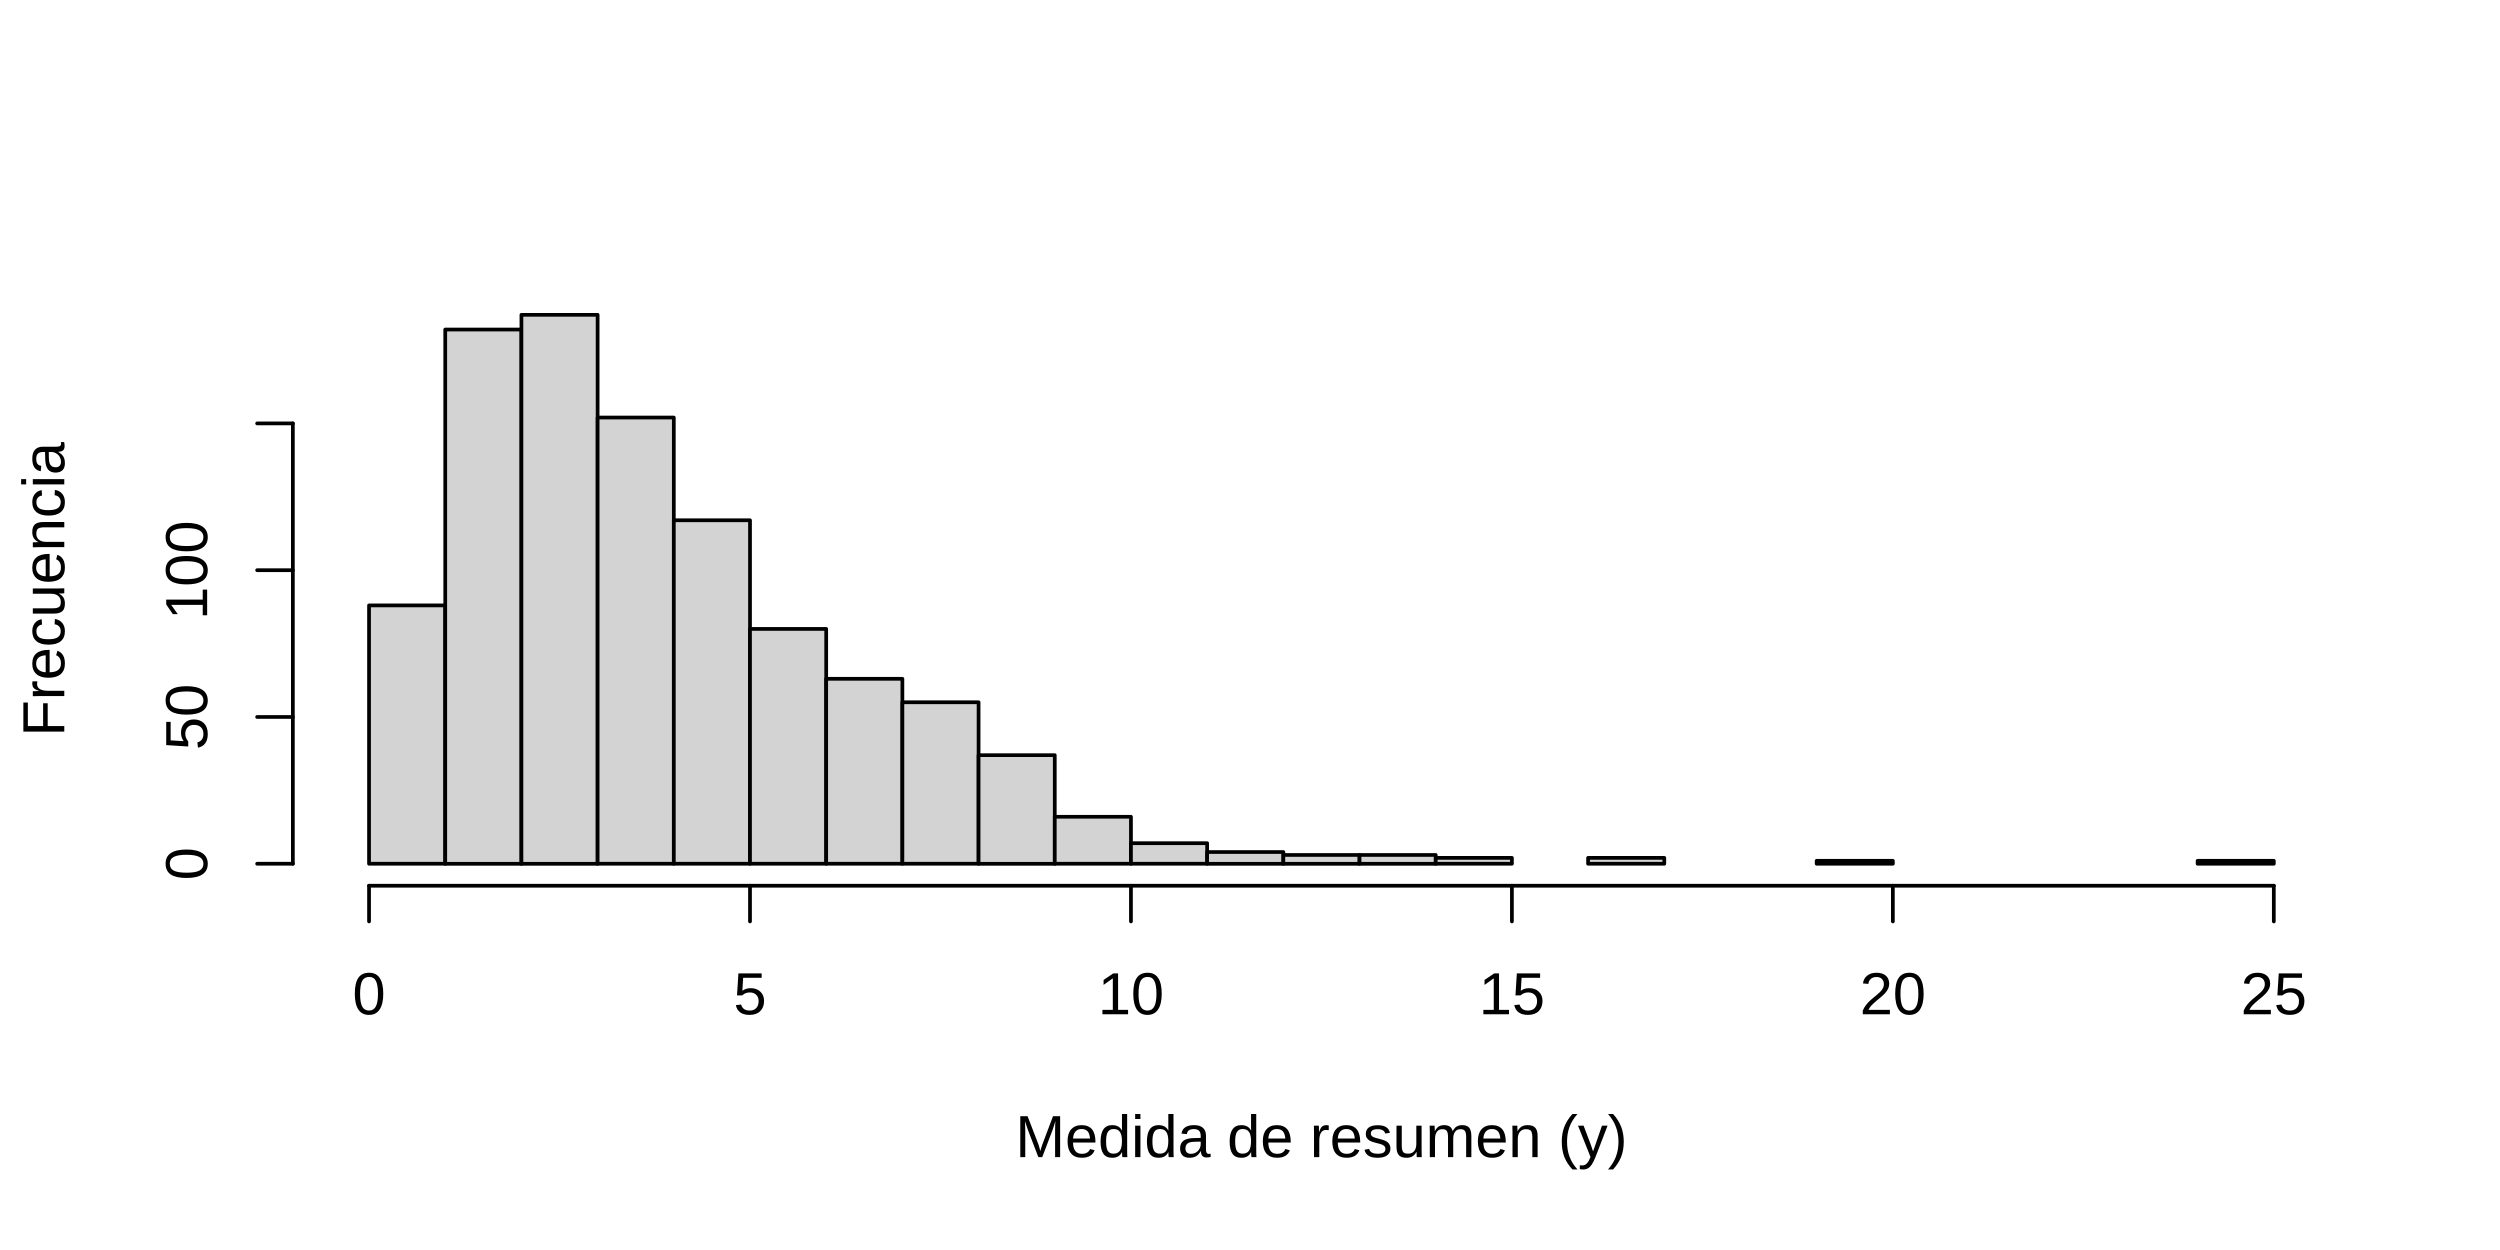
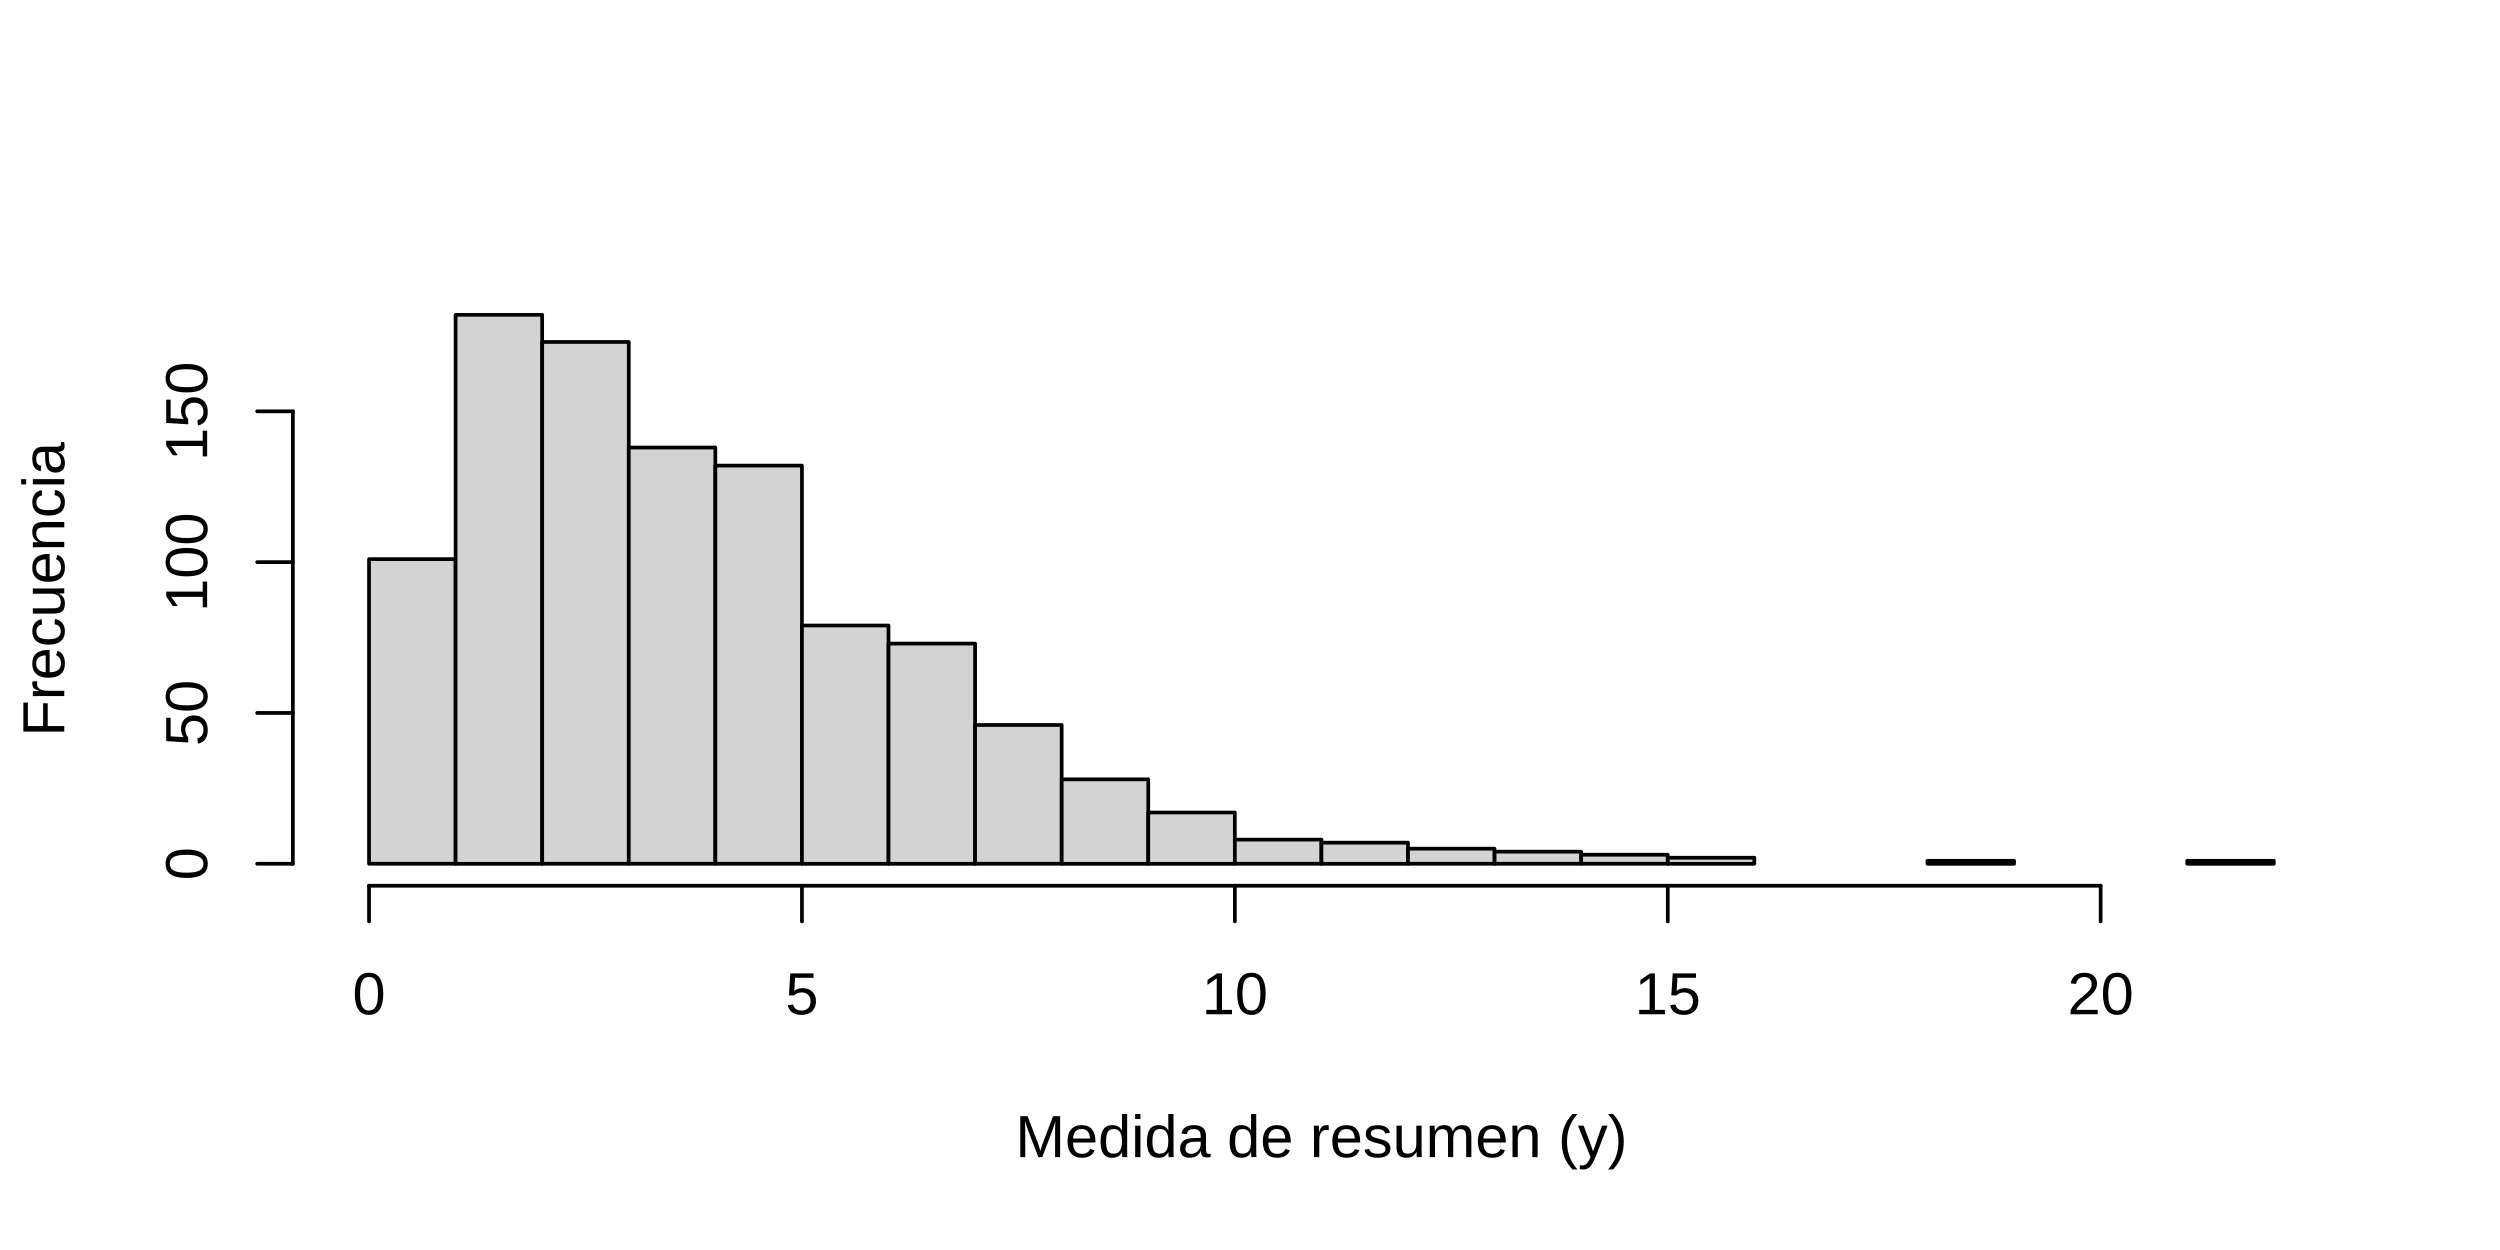
<svg xmlns="http://www.w3.org/2000/svg" class="svglite" width="504.00pt" height="252.00pt" viewBox="0 0 504.00 252.00">
  <defs>
    <style type="text/css">
    .svglite line, .svglite polyline, .svglite polygon, .svglite path, .svglite rect, .svglite circle {
      fill: none;
      stroke: #000000;
      stroke-linecap: round;
      stroke-linejoin: round;
      stroke-miterlimit: 10.00;
    }
  </style>
  </defs>
  <rect width="100%" height="100%" style="stroke: none; fill: #FFFFFF;" />
  <defs>
    <clipPath id="cpMC4wMHw1MDQuMDB8MC4wMHwyNTIuMDA=">
      <rect x="0.00" y="0.00" width="504.00" height="252.00" />
    </clipPath>
  </defs>
  <g clip-path="url(#cpMC4wMHw1MDQuMDB8MC4wMHwyNTIuMDA=)">
    <text x="266.40" y="233.28" text-anchor="middle" style="font-size: 12.00px; font-family: Arial;" textLength="123.38px" lengthAdjust="spacingAndGlyphs">Medida de resumen (y)</text>
    <text transform="translate(12.96,118.80) rotate(-90)" text-anchor="middle" style="font-size: 12.00px; font-family: Arial;" textLength="59.36px" lengthAdjust="spacingAndGlyphs">Frecuencia</text>
-     <line x1="74.40" y1="178.56" x2="458.40" y2="178.56" style="stroke-width: 0.75;" />
+     <line x1="74.40" y1="178.56" x2="423.49" y2="178.56" style="stroke-width: 0.75;" />
    <line x1="74.40" y1="178.56" x2="74.40" y2="185.76" style="stroke-width: 0.75;" />
-     <line x1="151.20" y1="178.56" x2="151.20" y2="185.76" style="stroke-width: 0.75;" />
-     <line x1="228.00" y1="178.56" x2="228.00" y2="185.76" style="stroke-width: 0.75;" />
-     <line x1="304.80" y1="178.56" x2="304.80" y2="185.76" style="stroke-width: 0.75;" />
-     <line x1="381.60" y1="178.56" x2="381.60" y2="185.76" style="stroke-width: 0.75;" />
-     <line x1="458.40" y1="178.56" x2="458.40" y2="185.76" style="stroke-width: 0.75;" />
+     <line x1="161.67" y1="178.56" x2="161.67" y2="185.76" style="stroke-width: 0.75;" />
+     <line x1="248.95" y1="178.56" x2="248.95" y2="185.76" style="stroke-width: 0.75;" />
+     <line x1="336.22" y1="178.56" x2="336.22" y2="185.76" style="stroke-width: 0.75;" />
+     <line x1="423.49" y1="178.56" x2="423.49" y2="185.76" style="stroke-width: 0.75;" />
    <text x="74.40" y="204.48" text-anchor="middle" style="font-size: 12.00px; font-family: Arial;" textLength="6.67px" lengthAdjust="spacingAndGlyphs">0</text>
-     <text x="151.20" y="204.48" text-anchor="middle" style="font-size: 12.00px; font-family: Arial;" textLength="6.67px" lengthAdjust="spacingAndGlyphs">5</text>
-     <text x="228.00" y="204.48" text-anchor="middle" style="font-size: 12.00px; font-family: Arial;" textLength="13.35px" lengthAdjust="spacingAndGlyphs">10</text>
-     <text x="304.80" y="204.48" text-anchor="middle" style="font-size: 12.00px; font-family: Arial;" textLength="13.35px" lengthAdjust="spacingAndGlyphs">15</text>
-     <text x="381.60" y="204.48" text-anchor="middle" style="font-size: 12.00px; font-family: Arial;" textLength="13.35px" lengthAdjust="spacingAndGlyphs">20</text>
-     <text x="458.40" y="204.48" text-anchor="middle" style="font-size: 12.00px; font-family: Arial;" textLength="13.35px" lengthAdjust="spacingAndGlyphs">25</text>
-     <line x1="59.04" y1="174.13" x2="59.04" y2="85.36" style="stroke-width: 0.75;" />
+     <text x="161.67" y="204.48" text-anchor="middle" style="font-size: 12.00px; font-family: Arial;" textLength="6.67px" lengthAdjust="spacingAndGlyphs">5</text>
+     <text x="248.95" y="204.48" text-anchor="middle" style="font-size: 12.00px; font-family: Arial;" textLength="13.35px" lengthAdjust="spacingAndGlyphs">10</text>
+     <text x="336.22" y="204.48" text-anchor="middle" style="font-size: 12.00px; font-family: Arial;" textLength="13.35px" lengthAdjust="spacingAndGlyphs">15</text>
+     <text x="423.49" y="204.48" text-anchor="middle" style="font-size: 12.00px; font-family: Arial;" textLength="13.35px" lengthAdjust="spacingAndGlyphs">20</text>
+     <line x1="59.04" y1="174.13" x2="59.04" y2="82.92" style="stroke-width: 0.75;" />
    <line x1="59.04" y1="174.13" x2="51.84" y2="174.13" style="stroke-width: 0.75;" />
-     <line x1="59.04" y1="144.54" x2="51.84" y2="144.54" style="stroke-width: 0.75;" />
-     <line x1="59.04" y1="114.95" x2="51.84" y2="114.95" style="stroke-width: 0.75;" />
-     <line x1="59.04" y1="85.36" x2="51.84" y2="85.36" style="stroke-width: 0.75;" />
+     <line x1="59.04" y1="143.73" x2="51.84" y2="143.73" style="stroke-width: 0.75;" />
+     <line x1="59.04" y1="113.33" x2="51.84" y2="113.33" style="stroke-width: 0.75;" />
+     <line x1="59.04" y1="82.92" x2="51.84" y2="82.92" style="stroke-width: 0.75;" />
    <text transform="translate(41.76,174.13) rotate(-90)" text-anchor="middle" style="font-size: 12.00px; font-family: Arial;" textLength="6.67px" lengthAdjust="spacingAndGlyphs">0</text>
-     <text transform="translate(41.76,144.54) rotate(-90)" text-anchor="middle" style="font-size: 12.00px; font-family: Arial;" textLength="13.35px" lengthAdjust="spacingAndGlyphs">50</text>
-     <text transform="translate(41.76,114.95) rotate(-90)" text-anchor="middle" style="font-size: 12.00px; font-family: Arial;" textLength="20.02px" lengthAdjust="spacingAndGlyphs">100</text>
+     <text transform="translate(41.76,143.73) rotate(-90)" text-anchor="middle" style="font-size: 12.00px; font-family: Arial;" textLength="13.35px" lengthAdjust="spacingAndGlyphs">50</text>
+     <text transform="translate(41.76,113.33) rotate(-90)" text-anchor="middle" style="font-size: 12.00px; font-family: Arial;" textLength="20.02px" lengthAdjust="spacingAndGlyphs">100</text>
+     <text transform="translate(41.76,82.92) rotate(-90)" text-anchor="middle" style="font-size: 12.00px; font-family: Arial;" textLength="20.02px" lengthAdjust="spacingAndGlyphs">150</text>
  </g>
  <defs>
    <clipPath id="cpNTkuMDR8NDczLjc2fDU5LjA0fDE3OC41Ng==">
      <rect x="59.04" y="59.04" width="414.72" height="119.52" />
    </clipPath>
  </defs>
  <g clip-path="url(#cpNTkuMDR8NDczLjc2fDU5LjA0fDE3OC41Ng==)">
-     <rect x="74.40" y="122.05" width="15.36" height="52.08" style="stroke-width: 0.75; fill: #D3D3D3;" />
-     <rect x="89.76" y="66.43" width="15.36" height="107.71" style="stroke-width: 0.75; fill: #D3D3D3;" />
-     <rect x="105.12" y="63.47" width="15.36" height="110.67" style="stroke-width: 0.75; fill: #D3D3D3;" />
-     <rect x="120.48" y="84.18" width="15.36" height="89.95" style="stroke-width: 0.75; fill: #D3D3D3;" />
-     <rect x="135.84" y="104.89" width="15.36" height="69.24" style="stroke-width: 0.75; fill: #D3D3D3;" />
-     <rect x="151.20" y="126.79" width="15.36" height="47.34" style="stroke-width: 0.75; fill: #D3D3D3;" />
-     <rect x="166.56" y="136.85" width="15.36" height="37.28" style="stroke-width: 0.75; fill: #D3D3D3;" />
-     <rect x="181.92" y="141.58" width="15.36" height="32.55" style="stroke-width: 0.75; fill: #D3D3D3;" />
-     <rect x="197.28" y="152.24" width="15.36" height="21.90" style="stroke-width: 0.75; fill: #D3D3D3;" />
-     <rect x="212.64" y="164.66" width="15.36" height="9.47" style="stroke-width: 0.75; fill: #D3D3D3;" />
-     <rect x="228.00" y="169.99" width="15.36" height="4.14" style="stroke-width: 0.75; fill: #D3D3D3;" />
-     <rect x="243.36" y="171.77" width="15.36" height="2.37" style="stroke-width: 0.75; fill: #D3D3D3;" />
-     <rect x="258.72" y="172.36" width="15.36" height="1.78" style="stroke-width: 0.75; fill: #D3D3D3;" />
-     <rect x="274.08" y="172.36" width="15.36" height="1.78" style="stroke-width: 0.75; fill: #D3D3D3;" />
-     <rect x="289.44" y="172.95" width="15.36" height="1.18" style="stroke-width: 0.75; fill: #D3D3D3;" />
-     <rect x="304.80" y="174.13" width="15.36" height="0.00" style="stroke-width: 0.75; fill: #D3D3D3;" />
-     <rect x="320.16" y="172.95" width="15.36" height="1.18" style="stroke-width: 0.75; fill: #D3D3D3;" />
-     <rect x="335.52" y="174.13" width="15.36" height="0.00" style="stroke-width: 0.75; fill: #D3D3D3;" />
-     <rect x="350.88" y="174.13" width="15.36" height="0.00" style="stroke-width: 0.75; fill: #D3D3D3;" />
-     <rect x="366.24" y="173.54" width="15.36" height="0.59" style="stroke-width: 0.75; fill: #D3D3D3;" />
-     <rect x="381.60" y="174.13" width="15.36" height="0.00" style="stroke-width: 0.75; fill: #D3D3D3;" />
-     <rect x="396.96" y="174.13" width="15.36" height="0.00" style="stroke-width: 0.75; fill: #D3D3D3;" />
-     <rect x="412.32" y="174.13" width="15.36" height="0.00" style="stroke-width: 0.75; fill: #D3D3D3;" />
-     <rect x="427.68" y="174.13" width="15.36" height="0.00" style="stroke-width: 0.75; fill: #D3D3D3;" />
-     <rect x="443.04" y="173.54" width="15.36" height="0.59" style="stroke-width: 0.75; fill: #D3D3D3;" />
+     <rect x="74.40" y="112.72" width="17.45" height="61.41" style="stroke-width: 0.75; fill: #D3D3D3;" />
+     <rect x="91.85" y="63.47" width="17.45" height="110.67" style="stroke-width: 0.75; fill: #D3D3D3;" />
+     <rect x="109.31" y="68.94" width="17.45" height="105.19" style="stroke-width: 0.75; fill: #D3D3D3;" />
+     <rect x="126.76" y="90.22" width="17.45" height="83.91" style="stroke-width: 0.75; fill: #D3D3D3;" />
+     <rect x="144.22" y="93.87" width="17.45" height="80.26" style="stroke-width: 0.75; fill: #D3D3D3;" />
+     <rect x="161.67" y="126.10" width="17.45" height="48.04" style="stroke-width: 0.75; fill: #D3D3D3;" />
+     <rect x="179.13" y="129.75" width="17.45" height="44.39" style="stroke-width: 0.75; fill: #D3D3D3;" />
+     <rect x="196.58" y="146.16" width="17.45" height="27.97" style="stroke-width: 0.75; fill: #D3D3D3;" />
+     <rect x="214.04" y="157.11" width="17.45" height="17.03" style="stroke-width: 0.75; fill: #D3D3D3;" />
+     <rect x="231.49" y="163.80" width="17.45" height="10.34" style="stroke-width: 0.75; fill: #D3D3D3;" />
+     <rect x="248.95" y="169.27" width="17.45" height="4.86" style="stroke-width: 0.75; fill: #D3D3D3;" />
+     <rect x="266.40" y="169.88" width="17.45" height="4.26" style="stroke-width: 0.75; fill: #D3D3D3;" />
+     <rect x="283.85" y="171.09" width="17.45" height="3.04" style="stroke-width: 0.75; fill: #D3D3D3;" />
+     <rect x="301.31" y="171.70" width="17.45" height="2.43" style="stroke-width: 0.75; fill: #D3D3D3;" />
+     <rect x="318.76" y="172.31" width="17.45" height="1.82" style="stroke-width: 0.75; fill: #D3D3D3;" />
+     <rect x="336.22" y="172.92" width="17.45" height="1.22" style="stroke-width: 0.75; fill: #D3D3D3;" />
+     <rect x="353.67" y="174.13" width="17.45" height="0.00" style="stroke-width: 0.75; fill: #D3D3D3;" />
+     <rect x="371.13" y="174.13" width="17.45" height="0.00" style="stroke-width: 0.75; fill: #D3D3D3;" />
+     <rect x="388.58" y="173.53" width="17.45" height="0.61" style="stroke-width: 0.75; fill: #D3D3D3;" />
+     <rect x="406.04" y="174.13" width="17.45" height="0.00" style="stroke-width: 0.75; fill: #D3D3D3;" />
+     <rect x="423.49" y="174.13" width="17.45" height="0.00" style="stroke-width: 0.75; fill: #D3D3D3;" />
+     <rect x="440.95" y="173.53" width="17.45" height="0.61" style="stroke-width: 0.75; fill: #D3D3D3;" />
  </g>
</svg>
